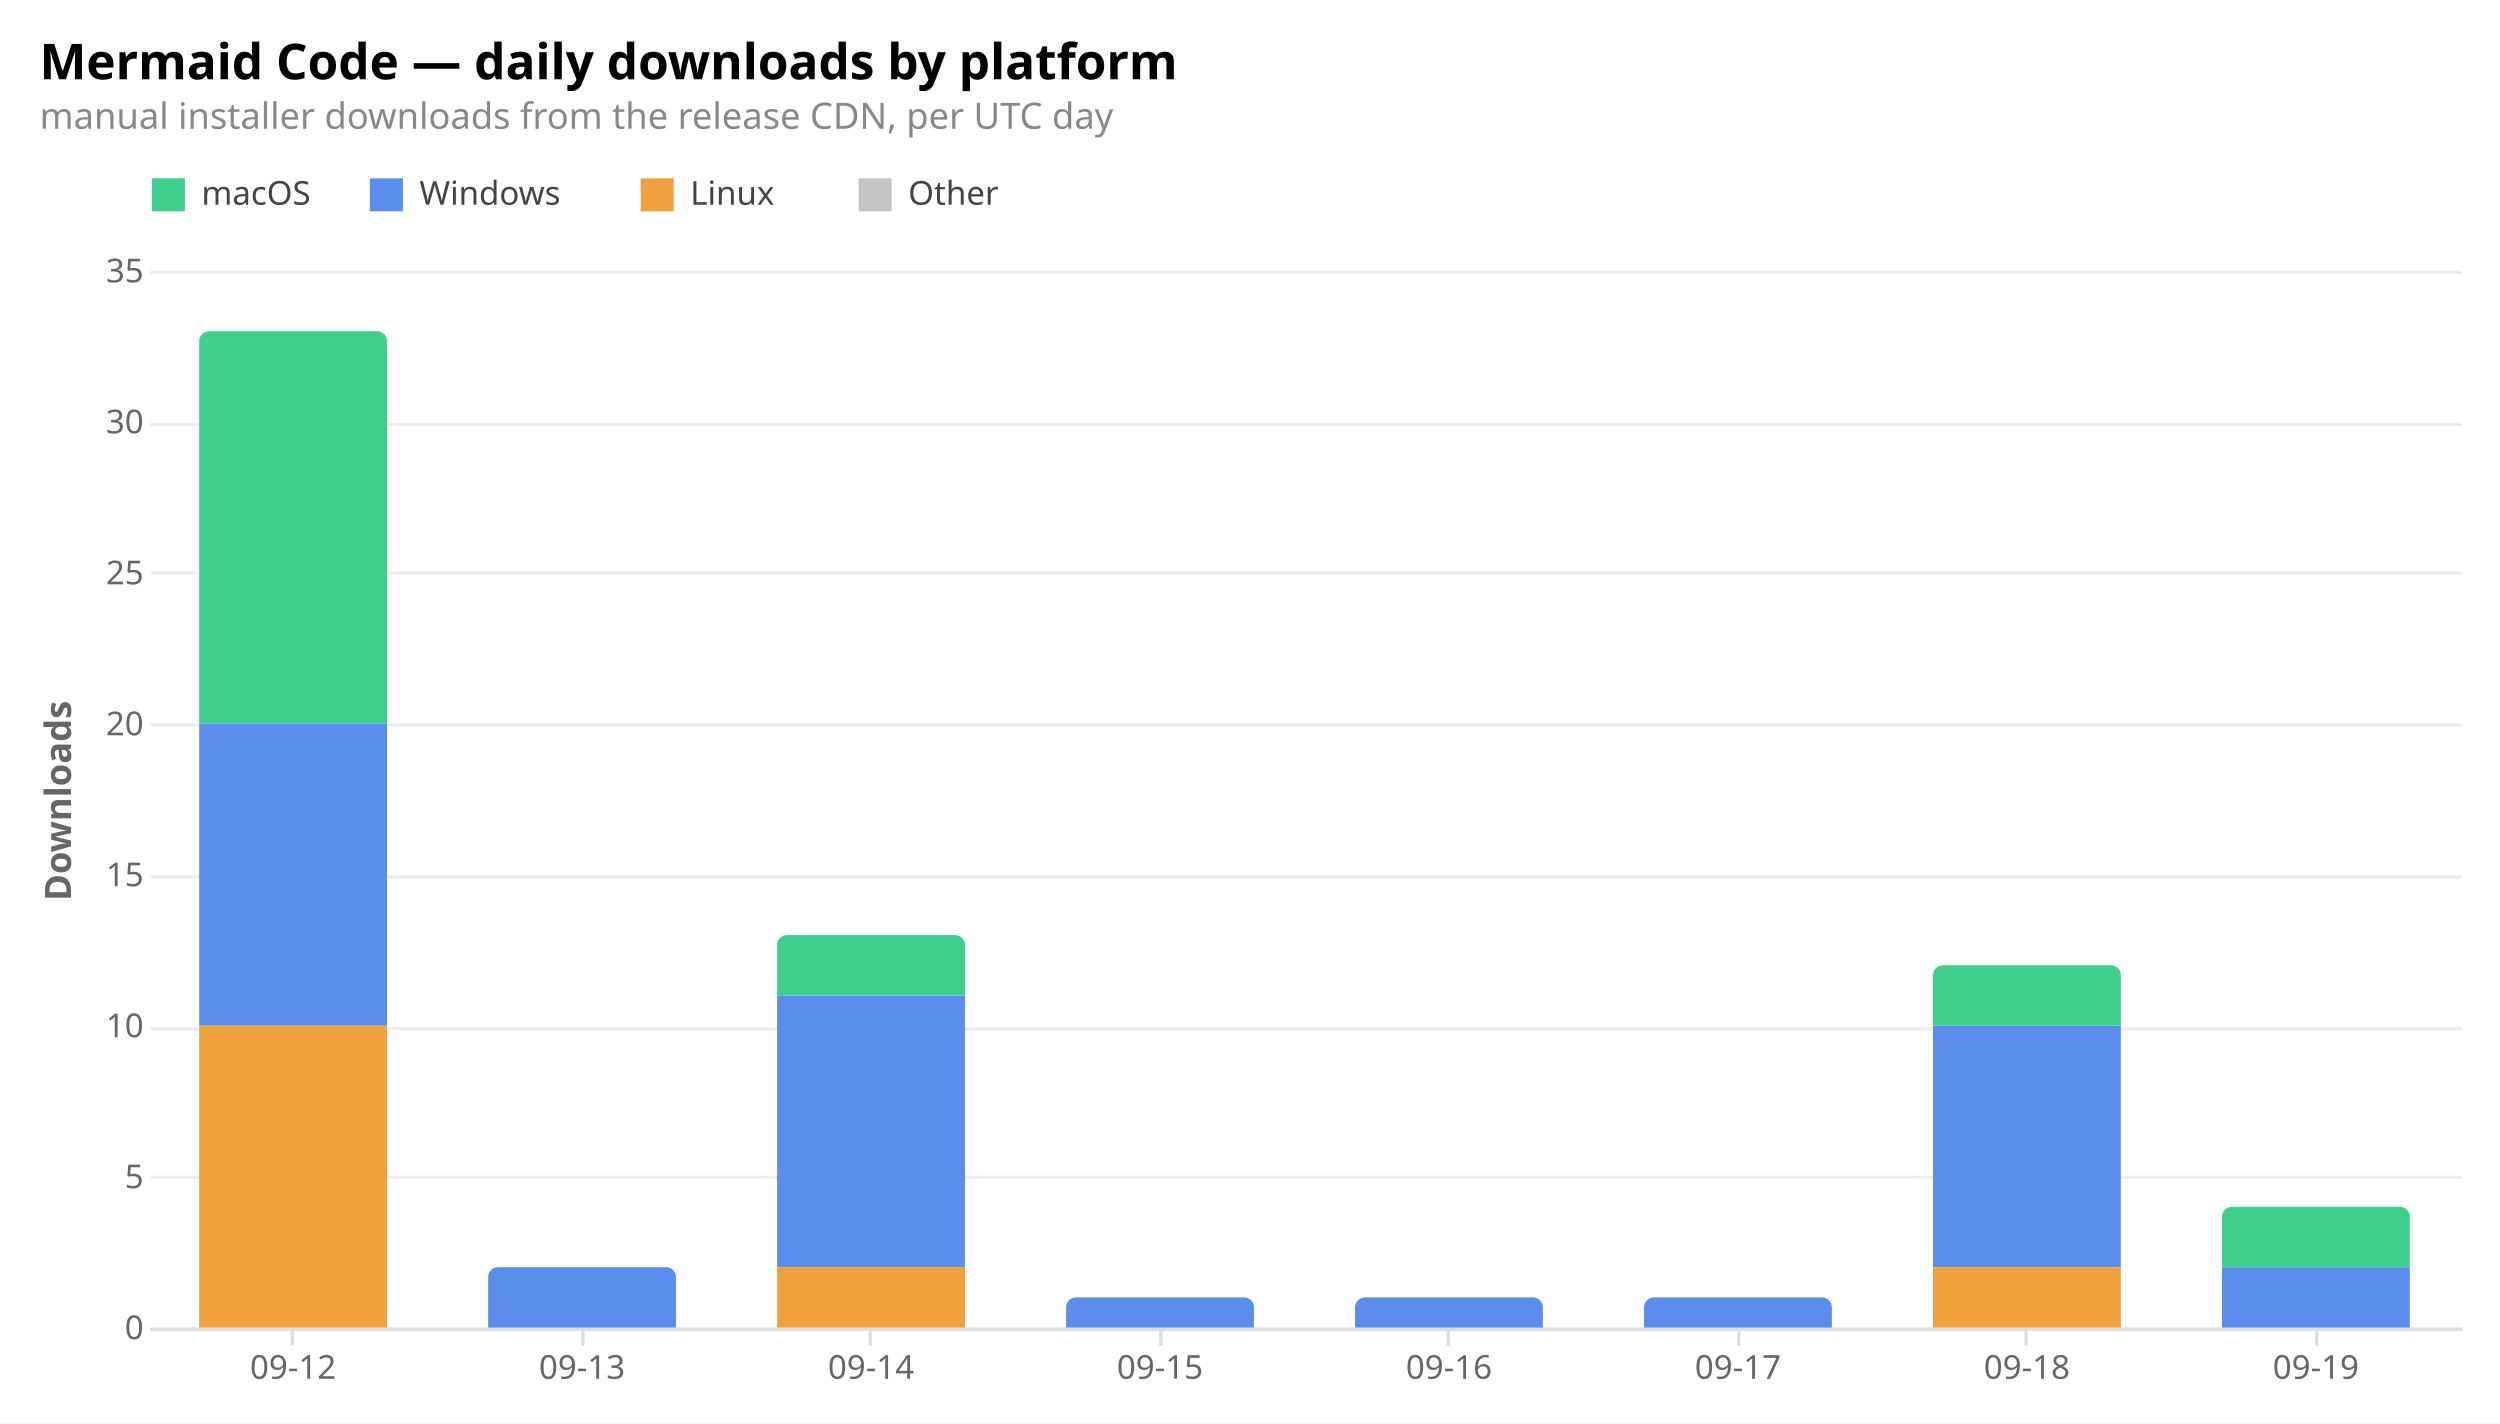
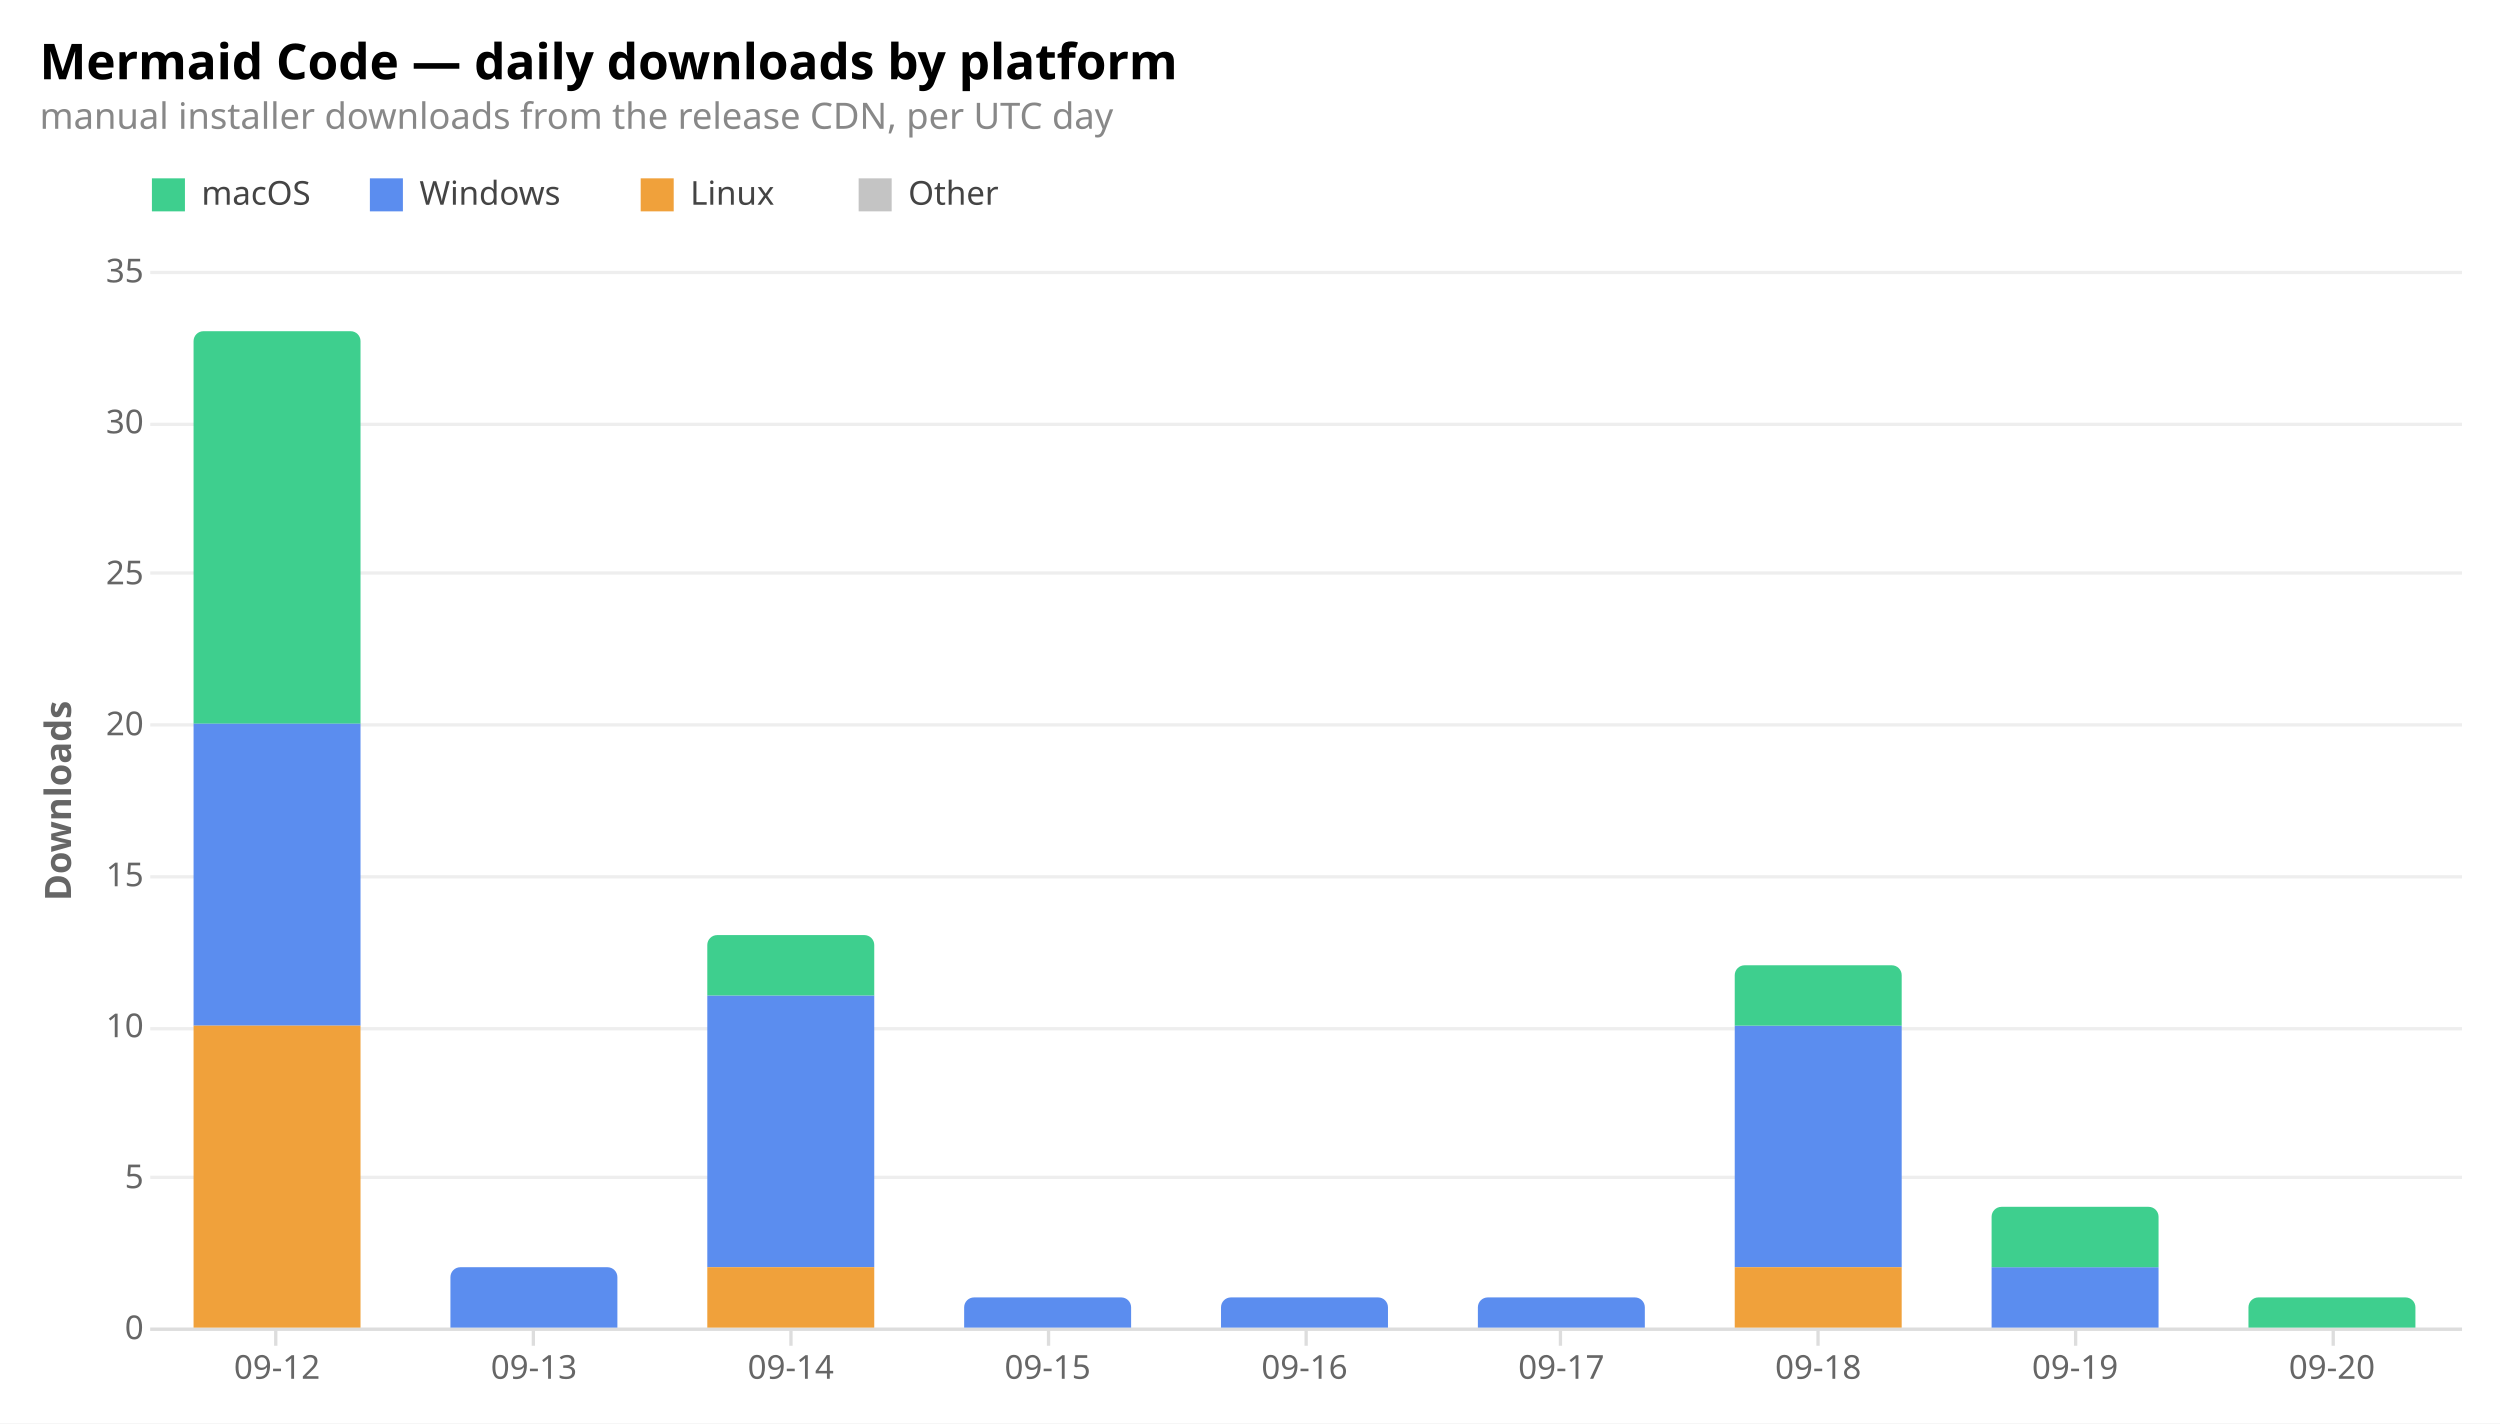
<svg xmlns="http://www.w3.org/2000/svg" version="1.1" class="marks" width="757" height="431" viewBox="0 0 757 431">
  <rect width="757" height="431" fill="white" />
  <g fill="none" stroke-miterlimit="4" transform="translate(45,82)">
    <g class="mark-group role-frame root" role="graphics-object" aria-roledescription="group mark container">
      <g transform="translate(0,0)">
        <path class="background" aria-hidden="true" d="M0,0h700v320h-700Z" />
        <g>
          <g class="mark-group role-axis" aria-hidden="true">
            <g transform="translate(0.5,0.5)">
              <path class="background" aria-hidden="true" d="M0,0h0v0h0Z" pointer-events="none" />
              <g>
                <g class="mark-rule role-axis-grid" pointer-events="none">
                  <line transform="translate(0,320)" x2="700" y2="0" stroke="#eee" stroke-width="1" opacity="1" />
                  <line transform="translate(0,274)" x2="700" y2="0" stroke="#eee" stroke-width="1" opacity="1" />
                  <line transform="translate(0,229)" x2="700" y2="0" stroke="#eee" stroke-width="1" opacity="1" />
                  <line transform="translate(0,183)" x2="700" y2="0" stroke="#eee" stroke-width="1" opacity="1" />
                  <line transform="translate(0,137)" x2="700" y2="0" stroke="#eee" stroke-width="1" opacity="1" />
                  <line transform="translate(0,91)" x2="700" y2="0" stroke="#eee" stroke-width="1" opacity="1" />
                  <line transform="translate(0,46)" x2="700" y2="0" stroke="#eee" stroke-width="1" opacity="1" />
                  <line transform="translate(0,0)" x2="700" y2="0" stroke="#eee" stroke-width="1" opacity="1" />
                </g>
              </g>
              <path class="foreground" aria-hidden="true" d="" pointer-events="none" display="none" />
            </g>
          </g>
-           <g class="mark-group role-axis" role="graphics-symbol" aria-roledescription="axis" aria-label="X-axis for a discrete scale with 8 values: 2026-09-12, 2026-09-13, 2026-09-14, 2026-09-15, 2026-09-16, ending with 2026-09-19">
+           <g class="mark-group role-axis" role="graphics-symbol" aria-roledescription="axis" aria-label="X-axis for a discrete scale with 9 values: 2026-09-12, 2026-09-13, 2026-09-14, 2026-09-15, 2026-09-16, ending with 2026-09-20">
            <g transform="translate(0.5,320.5)">
              <path class="background" aria-hidden="true" d="M0,0h0v0h0Z" pointer-events="none" />
              <g>
                <g class="mark-rule role-axis-tick" pointer-events="none">
-                   <line transform="translate(43,0)" x2="0" y2="5" stroke="#ddd" stroke-width="1" opacity="1" />
-                   <line transform="translate(131,0)" x2="0" y2="5" stroke="#ddd" stroke-width="1" opacity="1" />
-                   <line transform="translate(218,0)" x2="0" y2="5" stroke="#ddd" stroke-width="1" opacity="1" />
-                   <line transform="translate(306,0)" x2="0" y2="5" stroke="#ddd" stroke-width="1" opacity="1" />
-                   <line transform="translate(393,0)" x2="0" y2="5" stroke="#ddd" stroke-width="1" opacity="1" />
-                   <line transform="translate(481,0)" x2="0" y2="5" stroke="#ddd" stroke-width="1" opacity="1" />
-                   <line transform="translate(568,0)" x2="0" y2="5" stroke="#ddd" stroke-width="1" opacity="1" />
-                   <line transform="translate(656,0)" x2="0" y2="5" stroke="#ddd" stroke-width="1" opacity="1" />
+                   <line transform="translate(38,0)" x2="0" y2="5" stroke="#ddd" stroke-width="1" opacity="1" />
+                   <line transform="translate(116,0)" x2="0" y2="5" stroke="#ddd" stroke-width="1" opacity="1" />
+                   <line transform="translate(194,0)" x2="0" y2="5" stroke="#ddd" stroke-width="1" opacity="1" />
+                   <line transform="translate(272,0)" x2="0" y2="5" stroke="#ddd" stroke-width="1" opacity="1" />
+                   <line transform="translate(350,0)" x2="0" y2="5" stroke="#ddd" stroke-width="1" opacity="1" />
+                   <line transform="translate(427,0)" x2="0" y2="5" stroke="#ddd" stroke-width="1" opacity="1" />
+                   <line transform="translate(505,0)" x2="0" y2="5" stroke="#ddd" stroke-width="1" opacity="1" />
+                   <line transform="translate(583,0)" x2="0" y2="5" stroke="#ddd" stroke-width="1" opacity="1" />
+                   <line transform="translate(661,0)" x2="0" y2="5" stroke="#ddd" stroke-width="1" opacity="1" />
                </g>
                <g class="mark-text role-axis-label" pointer-events="none">
-                   <text text-anchor="middle" transform="translate(43.25,15)" font-family="sans-serif" font-size="10px" fill="#666" opacity="1">09-12</text>
-                   <text text-anchor="middle" transform="translate(130.75,15)" font-family="sans-serif" font-size="10px" fill="#666" opacity="1">09-13</text>
-                   <text text-anchor="middle" transform="translate(218.25,15)" font-family="sans-serif" font-size="10px" fill="#666" opacity="1">09-14</text>
-                   <text text-anchor="middle" transform="translate(305.75,15)" font-family="sans-serif" font-size="10px" fill="#666" opacity="1">09-15</text>
-                   <text text-anchor="middle" transform="translate(393.25,15)" font-family="sans-serif" font-size="10px" fill="#666" opacity="1">09-16</text>
-                   <text text-anchor="middle" transform="translate(480.75,15)" font-family="sans-serif" font-size="10px" fill="#666" opacity="1">09-17</text>
-                   <text text-anchor="middle" transform="translate(568.25,15)" font-family="sans-serif" font-size="10px" fill="#666" opacity="1">09-18</text>
-                   <text text-anchor="middle" transform="translate(655.75,15)" font-family="sans-serif" font-size="10px" fill="#666" opacity="1">09-19</text>
+                   <text text-anchor="middle" transform="translate(38.38889,15)" font-family="sans-serif" font-size="10px" fill="#666" opacity="1">09-12</text>
+                   <text text-anchor="middle" transform="translate(116.1667,15)" font-family="sans-serif" font-size="10px" fill="#666" opacity="1">09-13</text>
+                   <text text-anchor="middle" transform="translate(193.9444,15)" font-family="sans-serif" font-size="10px" fill="#666" opacity="1">09-14</text>
+                   <text text-anchor="middle" transform="translate(271.7222,15)" font-family="sans-serif" font-size="10px" fill="#666" opacity="1">09-15</text>
+                   <text text-anchor="middle" transform="translate(349.5,15)" font-family="sans-serif" font-size="10px" fill="#666" opacity="1">09-16</text>
+                   <text text-anchor="middle" transform="translate(427.2778,15)" font-family="sans-serif" font-size="10px" fill="#666" opacity="1">09-17</text>
+                   <text text-anchor="middle" transform="translate(505.0556,15)" font-family="sans-serif" font-size="10px" fill="#666" opacity="1">09-18</text>
+                   <text text-anchor="middle" transform="translate(582.8333,15)" font-family="sans-serif" font-size="10px" fill="#666" opacity="1">09-19</text>
+                   <text text-anchor="middle" transform="translate(660.6111,15)" font-family="sans-serif" font-size="10px" fill="#666" opacity="1">09-20</text>
                </g>
                <g class="mark-rule role-axis-domain" pointer-events="none">
                  <line transform="translate(0,0)" x2="700" y2="0" stroke="#ddd" stroke-width="1" opacity="1" />
                </g>
              </g>
              <path class="foreground" aria-hidden="true" d="" pointer-events="none" display="none" />
            </g>
          </g>
          <g class="mark-group role-axis" role="graphics-symbol" aria-roledescription="axis" aria-label="Y-axis titled 'Downloads' for a linear scale with values from 0 to 35">
            <g transform="translate(0.5,0.5)">
              <path class="background" aria-hidden="true" d="M0,0h0v0h0Z" pointer-events="none" />
              <g>
                <g class="mark-text role-axis-label" pointer-events="none">
                  <text text-anchor="end" transform="translate(-2,323)" font-family="sans-serif" font-size="10px" fill="#666" opacity="1">0</text>
                  <text text-anchor="end" transform="translate(-2,277.2857)" font-family="sans-serif" font-size="10px" fill="#666" opacity="1">5</text>
                  <text text-anchor="end" transform="translate(-2,231.5714)" font-family="sans-serif" font-size="10px" fill="#666" opacity="1">10</text>
                  <text text-anchor="end" transform="translate(-2,185.8571)" font-family="sans-serif" font-size="10px" fill="#666" opacity="1">15</text>
                  <text text-anchor="end" transform="translate(-2,140.1429)" font-family="sans-serif" font-size="10px" fill="#666" opacity="1">20</text>
                  <text text-anchor="end" transform="translate(-2,94.42857)" font-family="sans-serif" font-size="10px" fill="#666" opacity="1">25</text>
                  <text text-anchor="end" transform="translate(-2,48.71429)" font-family="sans-serif" font-size="10px" fill="#666" opacity="1">30</text>
                  <text text-anchor="end" transform="translate(-2,3)" font-family="sans-serif" font-size="10px" fill="#666" opacity="1">35</text>
                </g>
                <g class="mark-text role-axis-title" pointer-events="none">
                  <text text-anchor="middle" transform="translate(-22,160) rotate(-90) translate(0,-2)" font-family="sans-serif" font-size="11px" font-weight="bold" fill="#666" opacity="1">Downloads</text>
                </g>
              </g>
              <path class="foreground" aria-hidden="true" d="" pointer-events="none" display="none" />
            </g>
          </g>
          <g class="mark-group role-scope" role="graphics-object" aria-roledescription="group mark container">
-             <g transform="translate(15.3125,18.28571)">
-               <path class="background" aria-hidden="true" d="M3,0L53.875,0C55.531,0,56.875,1.344,56.875,3L56.875,301.714C56.875,301.714,56.875,301.714,56.875,301.714L0,301.714C0,301.714,0,301.714,0,301.714L0,3C0,1.344,1.344,0,3,0Z" />
+             <g transform="translate(13.61111,18.28571)">
+               <path class="background" aria-hidden="true" d="M3,0L47.556,0C49.211,0,50.556,1.344,50.556,3L50.556,301.714C50.556,301.714,50.556,301.714,50.556,301.714L0,301.714C0,301.714,0,301.714,0,301.714L0,3C0,1.344,1.344,0,3,0Z" />
              <g clip-path="url(#clip1)">
                <g class="mark-group role-scope" role="graphics-object" aria-roledescription="group mark container">
                  <g transform="translate(0,-18.28571)">
-                     <path class="background" aria-hidden="true" d="M0,0h56.875v0h-56.875Z" />
-                     <g>
-                       <g class="mark-rect role-mark marks" role="graphics-object" aria-roledescription="rect mark container">
-                         <path aria-label="date: 2026-09-12; Downloads: 13; platform: macOS" role="graphics-symbol" aria-roledescription="bar" d="M0,18.286h56.875v118.857h-56.875Z" fill="#3ecf8e" />
-                         <path aria-label="date: 2026-09-12; Downloads: 10; platform: Windows" role="graphics-symbol" aria-roledescription="bar" d="M0,137.143h56.875v91.429h-56.875Z" fill="#5b8def" />
-                         <path aria-label="date: 2026-09-12; Downloads: 10; platform: Linux" role="graphics-symbol" aria-roledescription="bar" d="M0,228.571h56.875v91.429h-56.875Z" fill="#f0a13b" />
-                       </g>
-                     </g>
-                     <path class="foreground" aria-hidden="true" d="" display="none" />
-                   </g>
-                 </g>
-               </g>
-               <path class="foreground" aria-hidden="true" d="" display="none" />
-             </g>
-             <g transform="translate(102.8125,301.7143)">
-               <path class="background" aria-hidden="true" d="M3,0L53.875,0C55.531,0,56.875,1.344,56.875,3L56.875,18.286C56.875,18.286,56.875,18.286,56.875,18.286L0,18.286C0,18.286,0,18.286,0,18.286L0,3C0,1.344,1.344,0,3,0Z" />
+                     <path class="background" aria-hidden="true" d="M0,0h50.556v0h-50.556Z" />
+                     <g>
+                       <g class="mark-rect role-mark marks" role="graphics-object" aria-roledescription="rect mark container">
+                         <path aria-label="date: 2026-09-12; Downloads: 13; platform: macOS" role="graphics-symbol" aria-roledescription="bar" d="M0,18.286h50.556v118.857h-50.556Z" fill="#3ecf8e" />
+                         <path aria-label="date: 2026-09-12; Downloads: 10; platform: Windows" role="graphics-symbol" aria-roledescription="bar" d="M0,137.143h50.556v91.429h-50.556Z" fill="#5b8def" />
+                         <path aria-label="date: 2026-09-12; Downloads: 10; platform: Linux" role="graphics-symbol" aria-roledescription="bar" d="M0,228.571h50.556v91.429h-50.556Z" fill="#f0a13b" />
+                       </g>
+                     </g>
+                     <path class="foreground" aria-hidden="true" d="" display="none" />
+                   </g>
+                 </g>
+               </g>
+               <path class="foreground" aria-hidden="true" d="" display="none" />
+             </g>
+             <g transform="translate(91.38889,301.7143)">
+               <path class="background" aria-hidden="true" d="M3,0L47.556,0C49.211,0,50.556,1.344,50.556,3L50.556,18.286C50.556,18.286,50.556,18.286,50.556,18.286L0,18.286C0,18.286,0,18.286,0,18.286L0,3C0,1.344,1.344,0,3,0Z" />
              <g clip-path="url(#clip2)">
                <g class="mark-group role-scope" role="graphics-object" aria-roledescription="group mark container">
                  <g transform="translate(0,-301.7143)">
-                     <path class="background" aria-hidden="true" d="M0,0h56.875v0h-56.875Z" />
-                     <g>
-                       <g class="mark-rect role-mark marks" role="graphics-object" aria-roledescription="rect mark container">
-                         <path aria-label="date: 2026-09-13; Downloads: 2; platform: Windows" role="graphics-symbol" aria-roledescription="bar" d="M0,301.714h56.875v18.286h-56.875Z" fill="#5b8def" />
-                       </g>
-                     </g>
-                     <path class="foreground" aria-hidden="true" d="" display="none" />
-                   </g>
-                 </g>
-               </g>
-               <path class="foreground" aria-hidden="true" d="" display="none" />
-             </g>
-             <g transform="translate(190.3125,201.1429)">
-               <path class="background" aria-hidden="true" d="M3,0L53.875,0C55.531,0,56.875,1.344,56.875,3L56.875,118.857C56.875,118.857,56.875,118.857,56.875,118.857L0,118.857C0,118.857,0,118.857,0,118.857L0,3C0,1.344,1.344,0,3,0Z" />
+                     <path class="background" aria-hidden="true" d="M0,0h50.556v0h-50.556Z" />
+                     <g>
+                       <g class="mark-rect role-mark marks" role="graphics-object" aria-roledescription="rect mark container">
+                         <path aria-label="date: 2026-09-13; Downloads: 2; platform: Windows" role="graphics-symbol" aria-roledescription="bar" d="M0,301.714h50.556v18.286h-50.556Z" fill="#5b8def" />
+                       </g>
+                     </g>
+                     <path class="foreground" aria-hidden="true" d="" display="none" />
+                   </g>
+                 </g>
+               </g>
+               <path class="foreground" aria-hidden="true" d="" display="none" />
+             </g>
+             <g transform="translate(169.1667,201.1429)">
+               <path class="background" aria-hidden="true" d="M3,0L47.556,0C49.211,0,50.556,1.344,50.556,3L50.556,118.857C50.556,118.857,50.556,118.857,50.556,118.857L0,118.857C0,118.857,0,118.857,0,118.857L0,3C0,1.344,1.344,0,3,0Z" />
              <g clip-path="url(#clip3)">
                <g class="mark-group role-scope" role="graphics-object" aria-roledescription="group mark container">
                  <g transform="translate(0,-201.1429)">
-                     <path class="background" aria-hidden="true" d="M0,0h56.875v0h-56.875Z" />
-                     <g>
-                       <g class="mark-rect role-mark marks" role="graphics-object" aria-roledescription="rect mark container">
-                         <path aria-label="date: 2026-09-14; Downloads: 9; platform: Windows" role="graphics-symbol" aria-roledescription="bar" d="M0,219.429h56.875v82.286h-56.875Z" fill="#5b8def" />
-                         <path aria-label="date: 2026-09-14; Downloads: 2; platform: Linux" role="graphics-symbol" aria-roledescription="bar" d="M0,301.714h56.875v18.286h-56.875Z" fill="#f0a13b" />
-                         <path aria-label="date: 2026-09-14; Downloads: 2; platform: macOS" role="graphics-symbol" aria-roledescription="bar" d="M0,201.143h56.875v18.286h-56.875Z" fill="#3ecf8e" />
-                       </g>
-                     </g>
-                     <path class="foreground" aria-hidden="true" d="" display="none" />
-                   </g>
-                 </g>
-               </g>
-               <path class="foreground" aria-hidden="true" d="" display="none" />
-             </g>
-             <g transform="translate(277.8125,310.8571)">
-               <path class="background" aria-hidden="true" d="M3,0L53.875,0C55.531,0,56.875,1.344,56.875,3L56.875,9.143C56.875,9.143,56.875,9.143,56.875,9.143L0,9.143C0,9.143,0,9.143,0,9.143L0,3C0,1.344,1.344,0,3,0Z" />
+                     <path class="background" aria-hidden="true" d="M0,0h50.556v0h-50.556Z" />
+                     <g>
+                       <g class="mark-rect role-mark marks" role="graphics-object" aria-roledescription="rect mark container">
+                         <path aria-label="date: 2026-09-14; Downloads: 9; platform: Windows" role="graphics-symbol" aria-roledescription="bar" d="M0,219.429h50.556v82.286h-50.556Z" fill="#5b8def" />
+                         <path aria-label="date: 2026-09-14; Downloads: 2; platform: Linux" role="graphics-symbol" aria-roledescription="bar" d="M0,301.714h50.556v18.286h-50.556Z" fill="#f0a13b" />
+                         <path aria-label="date: 2026-09-14; Downloads: 2; platform: macOS" role="graphics-symbol" aria-roledescription="bar" d="M0,201.143h50.556v18.286h-50.556Z" fill="#3ecf8e" />
+                       </g>
+                     </g>
+                     <path class="foreground" aria-hidden="true" d="" display="none" />
+                   </g>
+                 </g>
+               </g>
+               <path class="foreground" aria-hidden="true" d="" display="none" />
+             </g>
+             <g transform="translate(246.9444,310.8571)">
+               <path class="background" aria-hidden="true" d="M3,0L47.556,0C49.211,0,50.556,1.344,50.556,3L50.556,9.143C50.556,9.143,50.556,9.143,50.556,9.143L0,9.143C0,9.143,0,9.143,0,9.143L0,3C0,1.344,1.344,0,3,0Z" />
              <g clip-path="url(#clip4)">
                <g class="mark-group role-scope" role="graphics-object" aria-roledescription="group mark container">
                  <g transform="translate(0,-310.8571)">
-                     <path class="background" aria-hidden="true" d="M0,0h56.875v0h-56.875Z" />
-                     <g>
-                       <g class="mark-rect role-mark marks" role="graphics-object" aria-roledescription="rect mark container">
-                         <path aria-label="date: 2026-09-15; Downloads: 1; platform: Windows" role="graphics-symbol" aria-roledescription="bar" d="M0,310.857h56.875v9.143h-56.875Z" fill="#5b8def" />
-                       </g>
-                     </g>
-                     <path class="foreground" aria-hidden="true" d="" display="none" />
-                   </g>
-                 </g>
-               </g>
-               <path class="foreground" aria-hidden="true" d="" display="none" />
-             </g>
-             <g transform="translate(365.3125,310.8571)">
-               <path class="background" aria-hidden="true" d="M3,0L53.875,0C55.531,0,56.875,1.344,56.875,3L56.875,9.143C56.875,9.143,56.875,9.143,56.875,9.143L0,9.143C0,9.143,0,9.143,0,9.143L0,3C0,1.344,1.344,0,3,0Z" />
+                     <path class="background" aria-hidden="true" d="M0,0h50.556v0h-50.556Z" />
+                     <g>
+                       <g class="mark-rect role-mark marks" role="graphics-object" aria-roledescription="rect mark container">
+                         <path aria-label="date: 2026-09-15; Downloads: 1; platform: Windows" role="graphics-symbol" aria-roledescription="bar" d="M0,310.857h50.556v9.143h-50.556Z" fill="#5b8def" />
+                       </g>
+                     </g>
+                     <path class="foreground" aria-hidden="true" d="" display="none" />
+                   </g>
+                 </g>
+               </g>
+               <path class="foreground" aria-hidden="true" d="" display="none" />
+             </g>
+             <g transform="translate(324.7222,310.8571)">
+               <path class="background" aria-hidden="true" d="M3,0L47.556,0C49.211,0,50.556,1.344,50.556,3L50.556,9.143C50.556,9.143,50.556,9.143,50.556,9.143L0,9.143C0,9.143,0,9.143,0,9.143L0,3C0,1.344,1.344,0,3,0Z" />
              <g clip-path="url(#clip5)">
                <g class="mark-group role-scope" role="graphics-object" aria-roledescription="group mark container">
                  <g transform="translate(0,-310.8571)">
-                     <path class="background" aria-hidden="true" d="M0,0h56.875v0h-56.875Z" />
-                     <g>
-                       <g class="mark-rect role-mark marks" role="graphics-object" aria-roledescription="rect mark container">
-                         <path aria-label="date: 2026-09-16; Downloads: 1; platform: Windows" role="graphics-symbol" aria-roledescription="bar" d="M0,310.857h56.875v9.143h-56.875Z" fill="#5b8def" />
-                       </g>
-                     </g>
-                     <path class="foreground" aria-hidden="true" d="" display="none" />
-                   </g>
-                 </g>
-               </g>
-               <path class="foreground" aria-hidden="true" d="" display="none" />
-             </g>
-             <g transform="translate(452.8125,310.8571)">
-               <path class="background" aria-hidden="true" d="M3,0L53.875,0C55.531,0,56.875,1.344,56.875,3L56.875,9.143C56.875,9.143,56.875,9.143,56.875,9.143L0,9.143C0,9.143,0,9.143,0,9.143L0,3C0,1.344,1.344,0,3,0Z" />
+                     <path class="background" aria-hidden="true" d="M0,0h50.556v0h-50.556Z" />
+                     <g>
+                       <g class="mark-rect role-mark marks" role="graphics-object" aria-roledescription="rect mark container">
+                         <path aria-label="date: 2026-09-16; Downloads: 1; platform: Windows" role="graphics-symbol" aria-roledescription="bar" d="M0,310.857h50.556v9.143h-50.556Z" fill="#5b8def" />
+                       </g>
+                     </g>
+                     <path class="foreground" aria-hidden="true" d="" display="none" />
+                   </g>
+                 </g>
+               </g>
+               <path class="foreground" aria-hidden="true" d="" display="none" />
+             </g>
+             <g transform="translate(402.5,310.8571)">
+               <path class="background" aria-hidden="true" d="M3,0L47.556,0C49.211,0,50.556,1.344,50.556,3L50.556,9.143C50.556,9.143,50.556,9.143,50.556,9.143L0,9.143C0,9.143,0,9.143,0,9.143L0,3C0,1.344,1.344,0,3,0Z" />
              <g clip-path="url(#clip6)">
                <g class="mark-group role-scope" role="graphics-object" aria-roledescription="group mark container">
                  <g transform="translate(0,-310.8571)">
-                     <path class="background" aria-hidden="true" d="M0,0h56.875v0h-56.875Z" />
-                     <g>
-                       <g class="mark-rect role-mark marks" role="graphics-object" aria-roledescription="rect mark container">
-                         <path aria-label="date: 2026-09-17; Downloads: 1; platform: Windows" role="graphics-symbol" aria-roledescription="bar" d="M0,310.857h56.875v9.143h-56.875Z" fill="#5b8def" />
-                       </g>
-                     </g>
-                     <path class="foreground" aria-hidden="true" d="" display="none" />
-                   </g>
-                 </g>
-               </g>
-               <path class="foreground" aria-hidden="true" d="" display="none" />
-             </g>
-             <g transform="translate(540.3125,210.2857)">
-               <path class="background" aria-hidden="true" d="M3,0L53.875,0C55.531,0,56.875,1.344,56.875,3L56.875,109.714C56.875,109.714,56.875,109.714,56.875,109.714L0,109.714C0,109.714,0,109.714,0,109.714L0,3C0,1.344,1.344,0,3,0Z" />
+                     <path class="background" aria-hidden="true" d="M0,0h50.556v0h-50.556Z" />
+                     <g>
+                       <g class="mark-rect role-mark marks" role="graphics-object" aria-roledescription="rect mark container">
+                         <path aria-label="date: 2026-09-17; Downloads: 1; platform: Windows" role="graphics-symbol" aria-roledescription="bar" d="M0,310.857h50.556v9.143h-50.556Z" fill="#5b8def" />
+                       </g>
+                     </g>
+                     <path class="foreground" aria-hidden="true" d="" display="none" />
+                   </g>
+                 </g>
+               </g>
+               <path class="foreground" aria-hidden="true" d="" display="none" />
+             </g>
+             <g transform="translate(480.2778,210.2857)">
+               <path class="background" aria-hidden="true" d="M3,0L47.556,0C49.211,0,50.556,1.344,50.556,3L50.556,109.714C50.556,109.714,50.556,109.714,50.556,109.714L0,109.714C0,109.714,0,109.714,0,109.714L0,3C0,1.344,1.344,0,3,0Z" />
              <g clip-path="url(#clip7)">
                <g class="mark-group role-scope" role="graphics-object" aria-roledescription="group mark container">
                  <g transform="translate(0,-210.2857)">
-                     <path class="background" aria-hidden="true" d="M0,0h56.875v0h-56.875Z" />
-                     <g>
-                       <g class="mark-rect role-mark marks" role="graphics-object" aria-roledescription="rect mark container">
-                         <path aria-label="date: 2026-09-18; Downloads: 8; platform: Windows" role="graphics-symbol" aria-roledescription="bar" d="M0,228.571h56.875v73.143h-56.875Z" fill="#5b8def" />
-                         <path aria-label="date: 2026-09-18; Downloads: 2; platform: Linux" role="graphics-symbol" aria-roledescription="bar" d="M0,301.714h56.875v18.286h-56.875Z" fill="#f0a13b" />
-                         <path aria-label="date: 2026-09-18; Downloads: 2; platform: macOS" role="graphics-symbol" aria-roledescription="bar" d="M0,210.286h56.875v18.286h-56.875Z" fill="#3ecf8e" />
-                       </g>
-                     </g>
-                     <path class="foreground" aria-hidden="true" d="" display="none" />
-                   </g>
-                 </g>
-               </g>
-               <path class="foreground" aria-hidden="true" d="" display="none" />
-             </g>
-             <g transform="translate(627.8125,283.4286)">
-               <path class="background" aria-hidden="true" d="M3,0L53.875,0C55.531,0,56.875,1.344,56.875,3L56.875,36.571C56.875,36.571,56.875,36.571,56.875,36.571L0,36.571C0,36.571,0,36.571,0,36.571L0,3C0,1.344,1.344,0,3,0Z" />
+                     <path class="background" aria-hidden="true" d="M0,0h50.556v0h-50.556Z" />
+                     <g>
+                       <g class="mark-rect role-mark marks" role="graphics-object" aria-roledescription="rect mark container">
+                         <path aria-label="date: 2026-09-18; Downloads: 8; platform: Windows" role="graphics-symbol" aria-roledescription="bar" d="M0,228.571h50.556v73.143h-50.556Z" fill="#5b8def" />
+                         <path aria-label="date: 2026-09-18; Downloads: 2; platform: Linux" role="graphics-symbol" aria-roledescription="bar" d="M0,301.714h50.556v18.286h-50.556Z" fill="#f0a13b" />
+                         <path aria-label="date: 2026-09-18; Downloads: 2; platform: macOS" role="graphics-symbol" aria-roledescription="bar" d="M0,210.286h50.556v18.286h-50.556Z" fill="#3ecf8e" />
+                       </g>
+                     </g>
+                     <path class="foreground" aria-hidden="true" d="" display="none" />
+                   </g>
+                 </g>
+               </g>
+               <path class="foreground" aria-hidden="true" d="" display="none" />
+             </g>
+             <g transform="translate(558.0556,283.4286)">
+               <path class="background" aria-hidden="true" d="M3,0L47.556,0C49.211,0,50.556,1.344,50.556,3L50.556,36.571C50.556,36.571,50.556,36.571,50.556,36.571L0,36.571C0,36.571,0,36.571,0,36.571L0,3C0,1.344,1.344,0,3,0Z" />
              <g clip-path="url(#clip8)">
                <g class="mark-group role-scope" role="graphics-object" aria-roledescription="group mark container">
                  <g transform="translate(0,-283.4286)">
-                     <path class="background" aria-hidden="true" d="M0,0h56.875v0h-56.875Z" />
-                     <g>
-                       <g class="mark-rect role-mark marks" role="graphics-object" aria-roledescription="rect mark container">
-                         <path aria-label="date: 2026-09-19; Downloads: 2; platform: Windows" role="graphics-symbol" aria-roledescription="bar" d="M0,301.714h56.875v18.286h-56.875Z" fill="#5b8def" />
-                         <path aria-label="date: 2026-09-19; Downloads: 2; platform: macOS" role="graphics-symbol" aria-roledescription="bar" d="M0,283.429h56.875v18.286h-56.875Z" fill="#3ecf8e" />
+                     <path class="background" aria-hidden="true" d="M0,0h50.556v0h-50.556Z" />
+                     <g>
+                       <g class="mark-rect role-mark marks" role="graphics-object" aria-roledescription="rect mark container">
+                         <path aria-label="date: 2026-09-19; Downloads: 2; platform: Windows" role="graphics-symbol" aria-roledescription="bar" d="M0,301.714h50.556v18.286h-50.556Z" fill="#5b8def" />
+                         <path aria-label="date: 2026-09-19; Downloads: 2; platform: macOS" role="graphics-symbol" aria-roledescription="bar" d="M0,283.429h50.556v18.286h-50.556Z" fill="#3ecf8e" />
+                       </g>
+                     </g>
+                     <path class="foreground" aria-hidden="true" d="" display="none" />
+                   </g>
+                 </g>
+               </g>
+               <path class="foreground" aria-hidden="true" d="" display="none" />
+             </g>
+             <g transform="translate(635.8333,310.8571)">
+               <path class="background" aria-hidden="true" d="M3,0L47.556,0C49.211,0,50.556,1.344,50.556,3L50.556,9.143C50.556,9.143,50.556,9.143,50.556,9.143L0,9.143C0,9.143,0,9.143,0,9.143L0,3C0,1.344,1.344,0,3,0Z" />
+               <g clip-path="url(#clip9)">
+                 <g class="mark-group role-scope" role="graphics-object" aria-roledescription="group mark container">
+                   <g transform="translate(0,-310.8571)">
+                     <path class="background" aria-hidden="true" d="M0,0h50.556v0h-50.556Z" />
+                     <g>
+                       <g class="mark-rect role-mark marks" role="graphics-object" aria-roledescription="rect mark container">
+                         <path aria-label="date: 2026-09-20; Downloads: 1; platform: macOS" role="graphics-symbol" aria-roledescription="bar" d="M0,310.857h50.556v9.143h-50.556Z" fill="#3ecf8e" />
                      </g>
                    </g>
                    <path class="foreground" aria-hidden="true" d="" display="none" />
                  </g>
                </g>
              </g>
              <path class="foreground" aria-hidden="true" d="" display="none" />
            </g>
          </g>
          <g class="mark-group role-legend" role="graphics-symbol" aria-roledescription="legend" aria-label="Symbol legend for fill color with 4 values: macOS, Windows, Linux, Other">
            <g transform="translate(0,-29)">
              <path class="background" aria-hidden="true" d="M0,0h270v11h-270Z" pointer-events="none" />
              <g>
                <g class="mark-group role-legend-entry">
                  <g transform="translate(0,0)">
                    <path class="background" aria-hidden="true" d="M0,0h0v0h0Z" pointer-events="none" />
                    <g>
                      <g class="mark-group role-scope" role="graphics-object" aria-roledescription="group mark container">
                        <g transform="translate(0,0)">
                          <path class="background" aria-hidden="true" d="M0,0h56v11h-56Z" pointer-events="none" opacity="1" />
                          <g>
                            <g class="mark-symbol role-legend-symbol" pointer-events="none">
                              <path transform="translate(6,6)" d="M-5,-5h10v10h-10Z" fill="#3ecf8e" stroke-width="1.5" opacity="1" />
                            </g>
                            <g class="mark-text role-legend-label" pointer-events="none">
                              <text text-anchor="start" transform="translate(16,9)" font-family="sans-serif" font-size="10px" fill="#444" opacity="1">macOS</text>
                            </g>
                          </g>
                          <path class="foreground" aria-hidden="true" d="" pointer-events="none" display="none" />
                        </g>
                        <g transform="translate(66,0)">
                          <path class="background" aria-hidden="true" d="M0,0h72v11h-72Z" pointer-events="none" opacity="1" />
                          <g>
                            <g class="mark-symbol role-legend-symbol" pointer-events="none">
                              <path transform="translate(6,6)" d="M-5,-5h10v10h-10Z" fill="#5b8def" stroke-width="1.5" opacity="1" />
                            </g>
                            <g class="mark-text role-legend-label" pointer-events="none">
                              <text text-anchor="start" transform="translate(16,9)" font-family="sans-serif" font-size="10px" fill="#444" opacity="1">Windows</text>
                            </g>
                          </g>
                          <path class="foreground" aria-hidden="true" d="" pointer-events="none" display="none" />
                        </g>
                        <g transform="translate(148,0)">
                          <path class="background" aria-hidden="true" d="M0,0h56v11h-56Z" pointer-events="none" opacity="1" />
                          <g>
                            <g class="mark-symbol role-legend-symbol" pointer-events="none">
                              <path transform="translate(6,6)" d="M-5,-5h10v10h-10Z" fill="#f0a13b" stroke-width="1.5" opacity="1" />
                            </g>
                            <g class="mark-text role-legend-label" pointer-events="none">
                              <text text-anchor="start" transform="translate(16,9)" font-family="sans-serif" font-size="10px" fill="#444" opacity="1">Linux</text>
                            </g>
                          </g>
                          <path class="foreground" aria-hidden="true" d="" pointer-events="none" display="none" />
                        </g>
                        <g transform="translate(214,0)">
                          <path class="background" aria-hidden="true" d="M0,0h56v11h-56Z" pointer-events="none" opacity="1" />
                          <g>
                            <g class="mark-symbol role-legend-symbol" pointer-events="none">
                              <path transform="translate(6,6)" d="M-5,-5h10v10h-10Z" fill="#c4c4c4" stroke-width="1.5" opacity="1" />
                            </g>
                            <g class="mark-text role-legend-label" pointer-events="none">
                              <text text-anchor="start" transform="translate(16,9)" font-family="sans-serif" font-size="10px" fill="#444" opacity="1">Other</text>
                            </g>
                          </g>
                          <path class="foreground" aria-hidden="true" d="" pointer-events="none" display="none" />
                        </g>
                      </g>
                    </g>
                    <path class="foreground" aria-hidden="true" d="" pointer-events="none" display="none" />
                  </g>
                </g>
              </g>
              <path class="foreground" aria-hidden="true" d="" pointer-events="none" display="none" />
            </g>
          </g>
          <g class="mark-group role-title">
            <g transform="translate(-33,-70)">
              <path class="background" aria-hidden="true" d="M0,0h0v0h0Z" pointer-events="none" />
              <g>
                <g class="mark-text role-title-text" role="graphics-symbol" aria-roledescription="title" aria-label="Title text 'Mermaid Code — daily downloads by platform'" pointer-events="none">
                  <text text-anchor="start" transform="translate(0,12)" font-family="sans-serif" font-size="15px" font-weight="600" fill="#000" opacity="1">Mermaid Code — daily downloads by platform</text>
                </g>
                <g class="mark-text role-title-subtitle" role="graphics-symbol" aria-roledescription="subtitle" aria-label="Subtitle text 'manual installer downloads from the release CDN, per UTC day'" pointer-events="none">
                  <text text-anchor="start" transform="translate(0,27)" font-family="sans-serif" font-size="11px" fill="#888" opacity="1">manual installer downloads from the release CDN, per UTC day</text>
                </g>
              </g>
              <path class="foreground" aria-hidden="true" d="" pointer-events="none" display="none" />
            </g>
          </g>
        </g>
        <path class="foreground" aria-hidden="true" d="" display="none" />
      </g>
    </g>
  </g>
  <defs>
    <clipPath id="clip1">
-       <path d="M3,0L53.875,0C55.531,0,56.875,1.344,56.875,3L56.875,301.714C56.875,301.714,56.875,301.714,56.875,301.714L0,301.714C0,301.714,0,301.714,0,301.714L0,3C0,1.344,1.344,0,3,0Z" />
+       <path d="M3,0L47.556,0C49.211,0,50.556,1.344,50.556,3L50.556,301.714C50.556,301.714,50.556,301.714,50.556,301.714L0,301.714C0,301.714,0,301.714,0,301.714L0,3C0,1.344,1.344,0,3,0Z" />
    </clipPath>
    <clipPath id="clip2">
-       <path d="M3,0L53.875,0C55.531,0,56.875,1.344,56.875,3L56.875,18.286C56.875,18.286,56.875,18.286,56.875,18.286L0,18.286C0,18.286,0,18.286,0,18.286L0,3C0,1.344,1.344,0,3,0Z" />
+       <path d="M3,0L47.556,0C49.211,0,50.556,1.344,50.556,3L50.556,18.286C50.556,18.286,50.556,18.286,50.556,18.286L0,18.286C0,18.286,0,18.286,0,18.286L0,3C0,1.344,1.344,0,3,0Z" />
    </clipPath>
    <clipPath id="clip3">
-       <path d="M3,0L53.875,0C55.531,0,56.875,1.344,56.875,3L56.875,118.857C56.875,118.857,56.875,118.857,56.875,118.857L0,118.857C0,118.857,0,118.857,0,118.857L0,3C0,1.344,1.344,0,3,0Z" />
+       <path d="M3,0L47.556,0C49.211,0,50.556,1.344,50.556,3L50.556,118.857C50.556,118.857,50.556,118.857,50.556,118.857L0,118.857C0,118.857,0,118.857,0,118.857L0,3C0,1.344,1.344,0,3,0Z" />
    </clipPath>
    <clipPath id="clip4">
-       <path d="M3,0L53.875,0C55.531,0,56.875,1.344,56.875,3L56.875,9.143C56.875,9.143,56.875,9.143,56.875,9.143L0,9.143C0,9.143,0,9.143,0,9.143L0,3C0,1.344,1.344,0,3,0Z" />
+       <path d="M3,0L47.556,0C49.211,0,50.556,1.344,50.556,3L50.556,9.143C50.556,9.143,50.556,9.143,50.556,9.143L0,9.143C0,9.143,0,9.143,0,9.143L0,3C0,1.344,1.344,0,3,0Z" />
    </clipPath>
    <clipPath id="clip5">
-       <path d="M3,0L53.875,0C55.531,0,56.875,1.344,56.875,3L56.875,9.143C56.875,9.143,56.875,9.143,56.875,9.143L0,9.143C0,9.143,0,9.143,0,9.143L0,3C0,1.344,1.344,0,3,0Z" />
+       <path d="M3,0L47.556,0C49.211,0,50.556,1.344,50.556,3L50.556,9.143C50.556,9.143,50.556,9.143,50.556,9.143L0,9.143C0,9.143,0,9.143,0,9.143L0,3C0,1.344,1.344,0,3,0Z" />
    </clipPath>
    <clipPath id="clip6">
-       <path d="M3,0L53.875,0C55.531,0,56.875,1.344,56.875,3L56.875,9.143C56.875,9.143,56.875,9.143,56.875,9.143L0,9.143C0,9.143,0,9.143,0,9.143L0,3C0,1.344,1.344,0,3,0Z" />
+       <path d="M3,0L47.556,0C49.211,0,50.556,1.344,50.556,3L50.556,9.143C50.556,9.143,50.556,9.143,50.556,9.143L0,9.143C0,9.143,0,9.143,0,9.143L0,3C0,1.344,1.344,0,3,0Z" />
    </clipPath>
    <clipPath id="clip7">
-       <path d="M3,0L53.875,0C55.531,0,56.875,1.344,56.875,3L56.875,109.714C56.875,109.714,56.875,109.714,56.875,109.714L0,109.714C0,109.714,0,109.714,0,109.714L0,3C0,1.344,1.344,0,3,0Z" />
+       <path d="M3,0L47.556,0C49.211,0,50.556,1.344,50.556,3L50.556,109.714C50.556,109.714,50.556,109.714,50.556,109.714L0,109.714C0,109.714,0,109.714,0,109.714L0,3C0,1.344,1.344,0,3,0Z" />
    </clipPath>
    <clipPath id="clip8">
-       <path d="M3,0L53.875,0C55.531,0,56.875,1.344,56.875,3L56.875,36.571C56.875,36.571,56.875,36.571,56.875,36.571L0,36.571C0,36.571,0,36.571,0,36.571L0,3C0,1.344,1.344,0,3,0Z" />
+       <path d="M3,0L47.556,0C49.211,0,50.556,1.344,50.556,3L50.556,36.571C50.556,36.571,50.556,36.571,50.556,36.571L0,36.571C0,36.571,0,36.571,0,36.571L0,3C0,1.344,1.344,0,3,0Z" />
+     </clipPath>
+     <clipPath id="clip9">
+       <path d="M3,0L47.556,0C49.211,0,50.556,1.344,50.556,3L50.556,9.143C50.556,9.143,50.556,9.143,50.556,9.143L0,9.143C0,9.143,0,9.143,0,9.143L0,3C0,1.344,1.344,0,3,0Z" />
    </clipPath>
  </defs>
</svg>
